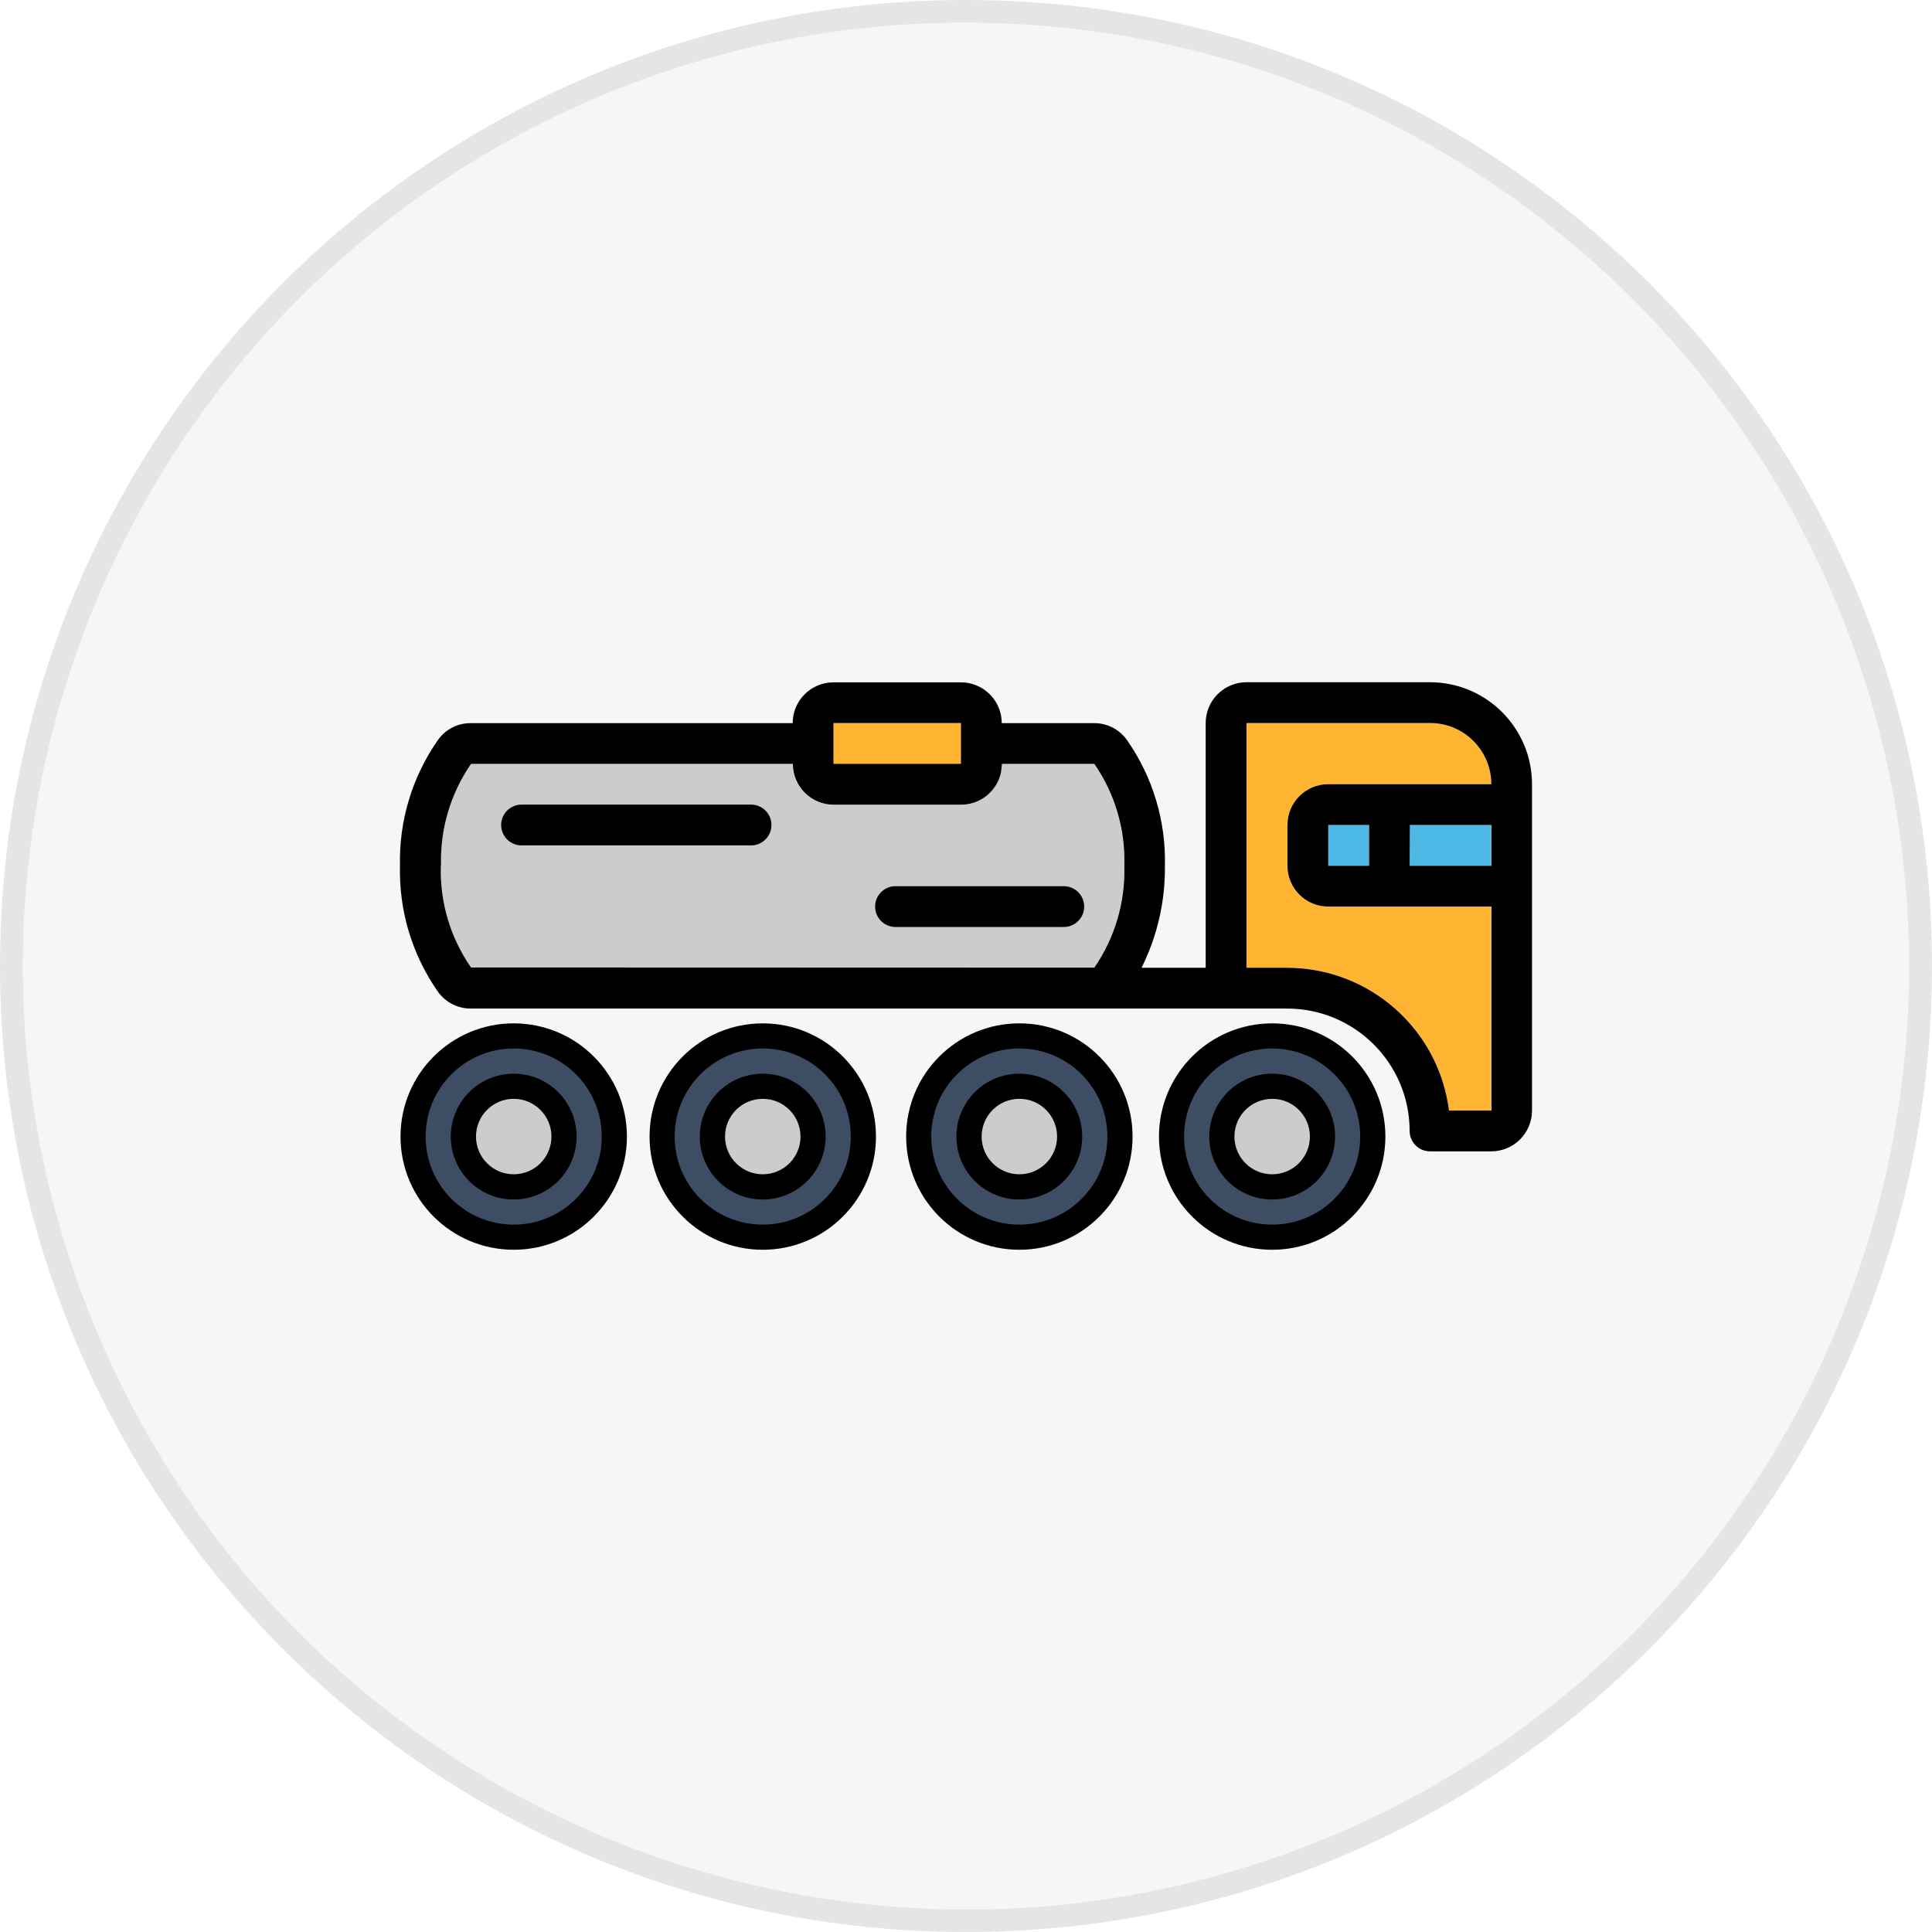
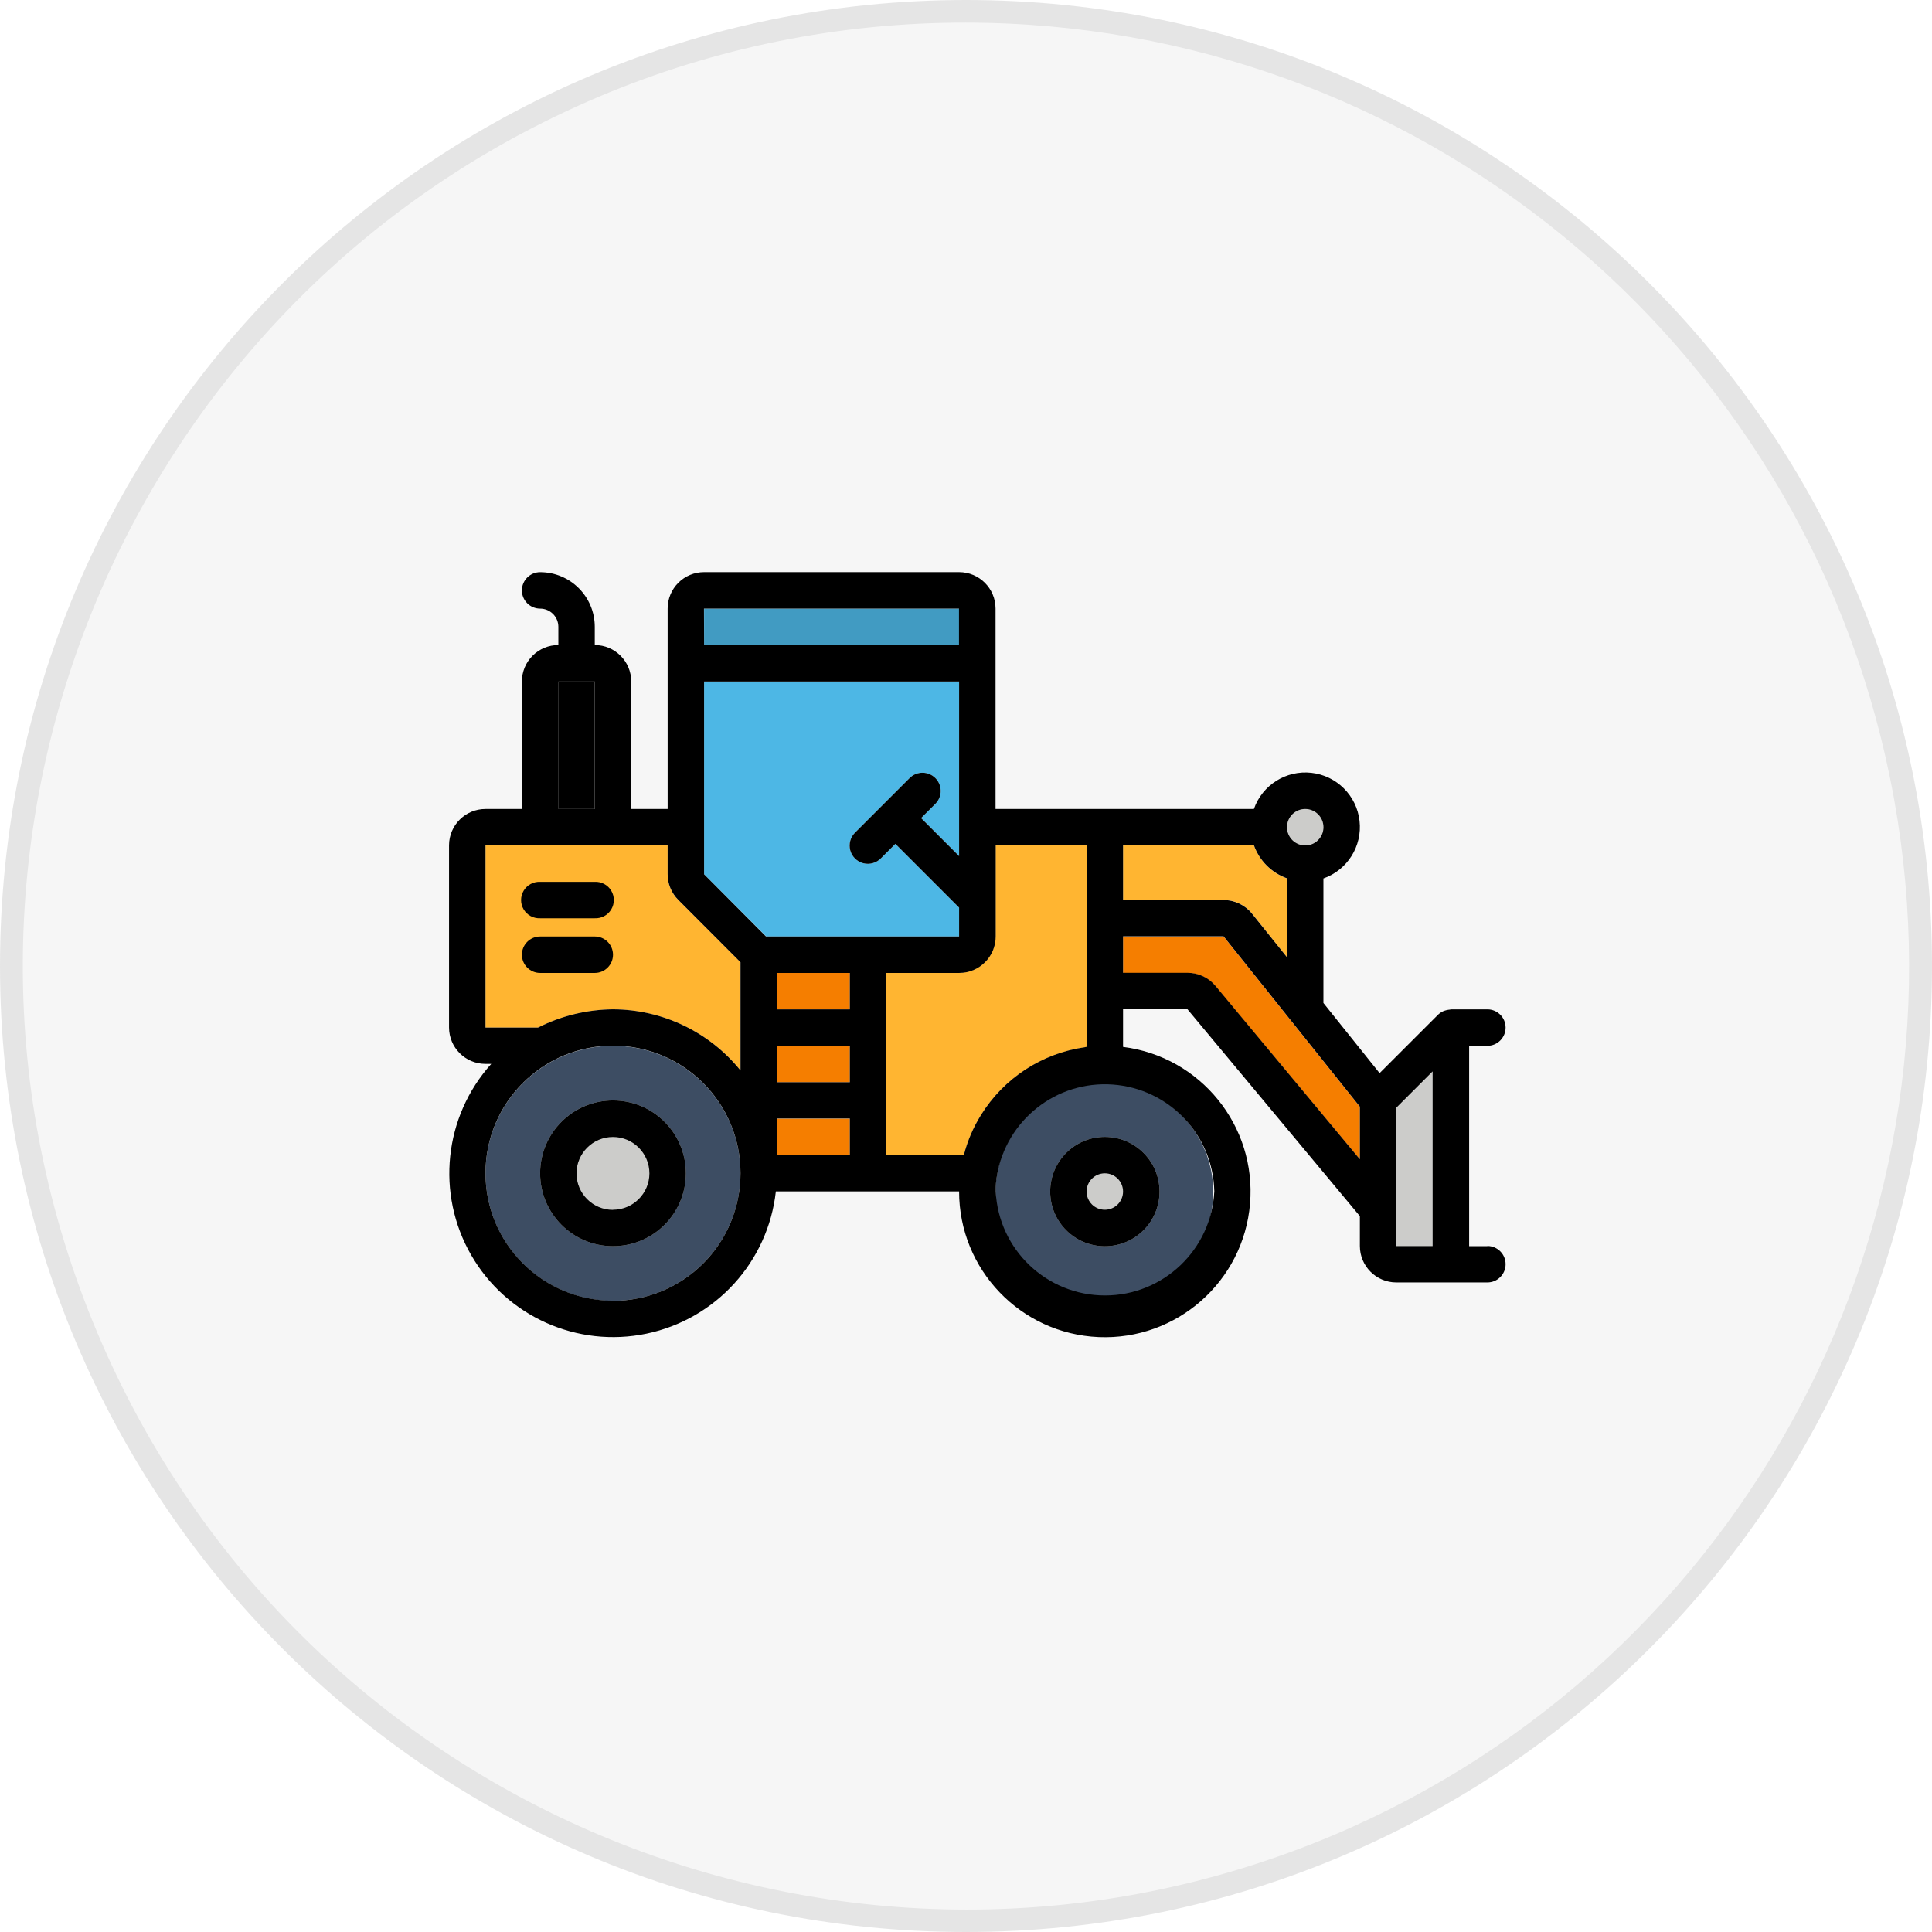
<svg xmlns="http://www.w3.org/2000/svg" viewBox="0 0 512 512">
  <g opacity=".5">
    <path d="m256 509a253 253 0 0 1 -178.9-431.9 253 253 0 0 1 357.8 357.8 251.37 251.37 0 0 1 -178.9 74.1z" fill="#eee" />
    <path d="m256 6a250.07 250.07 0 0 1 97.31 480.36 250.07 250.07 0 0 1 -194.62-460.72 248.53 248.53 0 0 1 97.31-19.64m0-6c-141.38 0-256 114.62-256 256s114.62 256 256 256 256-114.62 256-256-114.62-256-256-256z" fill="#ccc" />
  </g>
-   <path d="m384 294.31h11.15v-54.06h-43.15a10.8 10.8 0 0 1 -10.81-10.81v-10.81a10.81 10.81 0 0 1 10.81-10.81h43.24a16.22 16.22 0 0 0 -16.24-16.21h-48.67v64.86h10.81a43.3 43.3 0 0 1 42.86 37.84z" fill="#ffb531" />
-   <path d="m124.77 256.42 165.18.05a45.19 45.19 0 0 0 7.95-27 44.83 44.83 0 0 0 -7.95-27h-24.48c0 .42-.07.84-.13 1.25s0 .62-.1.91a10.8 10.8 0 0 1 -10.58 8.65h-33.78a10.81 10.81 0 0 1 -10.81-10.81h-85.3a45.17 45.17 0 0 0 -7.94 27 44.8 44.8 0 0 0 7.94 26.95z" fill="#ccccca" />
-   <path d="m220.88 191.61h33.78v10.81h-33.78z" fill="#ffb531" />
-   <path d="m351.95 218.63h10.81v10.81h-10.81z" fill="#4db7e5" />
-   <path d="m373.57 218.63h21.62v10.81h-21.62z" fill="#4db7e5" />
-   <circle cx="337.14" cy="301.2" fill="#3d4d63" r="26.77" />
-   <circle cx="337.14" cy="301.2" fill="#ccccca" r="13.98" />
-   <path d="m337.14 271.2a30 30 0 1 0 30 30 30 30 0 0 0 -30-30zm0 53.34a23.34 23.34 0 1 1 23.33-23.34 23.33 23.33 0 0 1 -23.33 23.34z" />
-   <path d="m337.14 284.54a16.67 16.67 0 1 0 16.67 16.66 16.66 16.66 0 0 0 -16.67-16.66zm0 26.66a10 10 0 1 1 10-10 10 10 0 0 1 -10 10z" />
-   <circle cx="270.14" cy="301.2" fill="#3d4d63" r="26.77" />
-   <circle cx="270.14" cy="301.2" fill="#ccccca" r="13.98" />
-   <path d="m270.14 271.2a30 30 0 1 0 30 30 30 30 0 0 0 -30-30zm0 53.34a23.34 23.34 0 1 1 23.33-23.34 23.34 23.34 0 0 1 -23.33 23.34z" />
-   <path d="m270.14 284.54a16.67 16.67 0 1 0 16.66 16.66 16.66 16.66 0 0 0 -16.66-16.66zm0 26.66a10 10 0 1 1 10-10 10 10 0 0 1 -10 10z" />
-   <circle cx="202.14" cy="301.2" fill="#3d4d63" r="26.77" />
-   <circle cx="202.14" cy="301.2" fill="#ccccca" r="13.98" />
-   <path d="m202.14 271.2a30 30 0 1 0 30 30 30 30 0 0 0 -30-30zm0 53.34a23.34 23.34 0 1 1 23.33-23.34 23.34 23.34 0 0 1 -23.33 23.34z" />
-   <path d="m202.14 284.54a16.67 16.67 0 1 0 16.66 16.66 16.66 16.66 0 0 0 -16.66-16.66zm0 26.66a10 10 0 1 1 10-10 10 10 0 0 1 -10 10z" />
-   <circle cx="136.14" cy="301.2" fill="#3d4d63" r="26.77" />
-   <circle cx="136.14" cy="301.2" fill="#ccccca" r="13.98" />
-   <path d="m136.14 271.2a30 30 0 1 0 30 30 30 30 0 0 0 -30-30zm0 53.34a23.34 23.34 0 1 1 23.33-23.34 23.34 23.34 0 0 1 -23.33 23.34z" />
-   <path d="m136.14 284.54a16.67 16.67 0 1 0 16.66 16.66 16.66 16.66 0 0 0 -16.66-16.66zm0 26.66a10 10 0 1 1 10-10 10 10 0 0 1 -10 10z" />
-   <path d="m379 180.8h-48.67a10.81 10.81 0 0 0 -10.81 10.81v64.86h-17a58.92 58.92 0 0 0 6.19-27 55.77 55.77 0 0 0 -10-33.28 10.6 10.6 0 0 0 -8.77-4.55h-24.47a10.81 10.81 0 0 0 -10.81-10.81h-33.78a10.81 10.81 0 0 0 -10.81 10.81h-85.3a10.54 10.54 0 0 0 -8.65 4.38 55.82 55.82 0 0 0 -10.12 33.42 55.7 55.7 0 0 0 10 33.29 10.62 10.62 0 0 0 8.77 4.55h216.37a32.47 32.47 0 0 1 32.43 32.43 5.41 5.41 0 0 0 5.4 5.41h16.22a10.81 10.81 0 0 0 10.81-10.81v-86.49a27.06 27.06 0 0 0 -27-27.02zm-158.12 10.81h33.78v10.81h-33.78zm-104 37.83a45.17 45.17 0 0 1 7.94-27h85.3a10.81 10.81 0 0 0 10.81 10.81h33.78a10.8 10.8 0 0 0 10.58-8.65c.06-.29.06-.61.1-.91s.11-.83.13-1.25h24.48a44.83 44.83 0 0 1 7.95 27 45.19 45.19 0 0 1 -7.95 27l-165.18-.05a44.8 44.8 0 0 1 -7.99-26.95zm267.12 64.87a43.3 43.3 0 0 0 -42.9-37.84h-10.77v-64.86h48.67a16.22 16.22 0 0 1 16.22 16.21h-43.22a10.81 10.81 0 0 0 -10.81 10.81v10.81a10.8 10.8 0 0 0 10.81 10.81h43.24v54.06zm-32-64.87v-10.81h10.81v10.81zm21.62-10.81h21.62v10.81h-21.67z" />
-   <path d="m199.26 213.23h-60.81a5.41 5.41 0 1 0 0 10.81h60.81a5.41 5.41 0 0 0 0-10.81z" />
-   <path d="m281.68 234.85h-44.59a5.41 5.41 0 0 0 0 10.81h44.59a5.41 5.41 0 1 0 0-10.81z" />
+   <path d="m128.66 272.32h13.93a44.82 44.82 0 0 1 19.86-4.83 43.61 43.61 0 0 1 33.79 16.2v-28.69l-16.48-16.48a9.58 9.58 0 0 1 -2.83-6.83v-7.69h-48.27z" fill="#ffb531" />
+   <path d="m186.59 161.29h67.59v9.66h-67.59z" fill="#419bc2" />
+   <path d="m254.17 248.18v-7.65l-16.89-16.9-3.83 3.83a4.83 4.83 0 1 1 -6.83-6.83l14.48-14.48a4.83 4.83 0 0 1 6.83 6.83l-3.83 3.82 10.07 10.07v-46.27h-67.58v51.1l16.48 16.48z" fill="#4db7e5" />
+   <path d="m379.69 283.97-9.66 9.66v26.97 9.65h9.66z" fill="#ccccca" />
+   <path d="m205.9 257.84h19.31v9.66h-19.31z" fill="#f57e00" />
+   <path d="m196.24 310.94a33.79 33.79 0 1 0 -33.79 33.79 33.79 33.79 0 0 0 33.79-33.79z" fill="#3d4d63" />
+   <path d="m147.97 180.6h9.66v33.79h-9.66z" />
+   <path d="m292.79 344.73a28.84 28.84 0 1 0 -28.63-33.11 22.2 22.2 0 0 0 -.33 4.15 29 29 0 0 0 28.96 28.96z" fill="#3d4d63" />
+   <path d="m297.62 224v14.49h26.65a9.62 9.62 0 0 1 7.54 3.62l9.26 11.58v-20.88a14.48 14.48 0 0 1 -8.77-8.81z" fill="#ffb531" />
+   <g fill="#f57e00">
+     <path d="m297.62 248.18v9.66h17.05a9.64 9.64 0 0 1 7.41 3.47l38.3 45.95v-13.93l-36.12-45.15z" />
+     <path d="m205.9 296.46h19.31v9.66h-19.31z" />
+     <path d="m205.9 277.15h19.31v9.66h-19.31z" />
+   </g>
+   <circle cx="345.9" cy="219.22" fill="#ccccca" r="4.83" />
+   <path d="m255.46 306.05a37.31 37.31 0 0 1 4.47-10.47l.09-.15a38.8 38.8 0 0 1 27.4-17.86 3.37 3.37 0 0 1 .55-.12v-53.45h-24.14v24.14a9.67 9.67 0 0 1 -9.66 9.66h-19.31v48.27h20.6z" fill="#ffb531" />
+   <path d="m278.31 315.77a14.49 14.49 0 1 0 14.48-14.48 14.48 14.48 0 0 0 -14.48 14.48z" fill="#ccccca" />
+   <path d="m162.45 291.63a19.31 19.31 0 1 0 19.31 19.31 19.31 19.31 0 0 0 -19.31-19.31z" fill="#ccccca" />
+   <path d="m278.31 315.77a14.49 14.49 0 1 0 14.48-14.48 14.48 14.48 0 0 0 -14.48 14.48zm19.31 0a4.83 4.83 0 1 1 -4.83-4.83 4.83 4.83 0 0 1 4.83 4.83z" />
+   <path d="m162.45 291.63a19.31 19.31 0 1 0 19.31 19.31 19.31 19.31 0 0 0 -19.31-19.31zm0 29a9.66 9.66 0 1 1 9.65-9.66 9.67 9.67 0 0 1 -9.65 9.63z" />
+   <path d="m394.17 330.25h-4.83v-53.1h4.83a4.83 4.83 0 0 0 0-9.66h-9.65a2.64 2.64 0 0 0 -.3.07 6.07 6.07 0 0 0 -1.73.41 4.92 4.92 0 0 0 -1.37.92l-15.51 15.5-14.89-18.59v-33a14.45 14.45 0 1 0 -18.42-18.42h-68.47v-53.1a9.66 9.66 0 0 0 -9.66-9.66h-67.58a9.65 9.65 0 0 0 -9.66 9.66v53.1h-9.65v-33.78a9.66 9.66 0 0 0 -9.66-9.66v-4.83a14.48 14.48 0 0 0 -14.48-14.48 4.83 4.83 0 1 0 0 9.66 4.83 4.83 0 0 1 4.83 4.82v4.83a9.65 9.65 0 0 0 -9.66 9.66v33.79h-9.65a9.65 9.65 0 0 0 -9.66 9.61v48.28a9.66 9.66 0 0 0 9.66 9.66h1.53a43.4 43.4 0 1 0 75.42 33.79h48.56a38.62 38.62 0 1 0 43.45-38.29v-10h17.05l45.71 54.85v7.91a9.66 9.66 0 0 0 9.65 9.66h24.14a4.83 4.83 0 1 0 0-9.66zm-62.36-88.1a9.62 9.62 0 0 0 -7.54-3.62h-26.65v-14.53h34.68a14.48 14.48 0 0 0 8.77 8.77v20.92zm14.09-27.76a4.83 4.83 0 1 1 -4.83 4.83 4.82 4.82 0 0 1 4.83-4.83zm-140 62.76h19.31v9.65h-19.31zm19.31-9.66h-19.31v-9.65h19.31zm4.79-19.31h-27l-16.41-16.48v-51.1h67.58v46.27l-10.07-10.07 3.83-3.82a4.83 4.83 0 0 0 -6.83-6.83l-14.48 14.48a4.83 4.83 0 1 0 6.83 6.83l3.83-3.83 16.89 16.9v7.65zm-43.44-86.89h67.58v9.65h-67.55zm-38.56 19.31h9.65v33.79h-9.65zm-19.34 43.4h48.27v7.66a9.58 9.58 0 0 0 2.83 6.83l16.48 16.51v28.68a43.61 43.61 0 0 0 -33.79-16.2 44.82 44.82 0 0 0 -19.86 4.83h-13.93zm33.79 120.69a33.79 33.79 0 1 1 33.79-33.79 33.78 33.78 0 0 1 -33.79 33.83zm43.45-38.62v-9.65h19.31v9.65zm29 0v-48.23h19.31a9.67 9.67 0 0 0 9.66-9.66v-24.18h24.13v53.41a3.37 3.37 0 0 0 -.55.12 38.8 38.8 0 0 0 -27.45 17.9l-.09.15a37.31 37.31 0 0 0 -4.47 10.47v.07zm86.9 9.66a29 29 0 0 1 -57.93 0 22.2 22.2 0 0 1 .33-4.15 29 29 0 0 1 57.6 4.15zm.32-54.46a9.64 9.64 0 0 0 -7.41-3.47h-17.09v-9.66h26.64l36.12 45.15v13.93zm47.88 59.33v-27l9.66-9.66v46.28h-9.66z" />
+   <path d="m143.14 243.35h14.48a4.83 4.83 0 1 0 0-9.65h-14.48a4.83 4.83 0 1 0 0 9.65z" />
+   <path d="m157.62 257.84a4.83 4.83 0 0 0 0-9.66h-14.48a4.83 4.83 0 0 0 0 9.66z" />
</svg>
